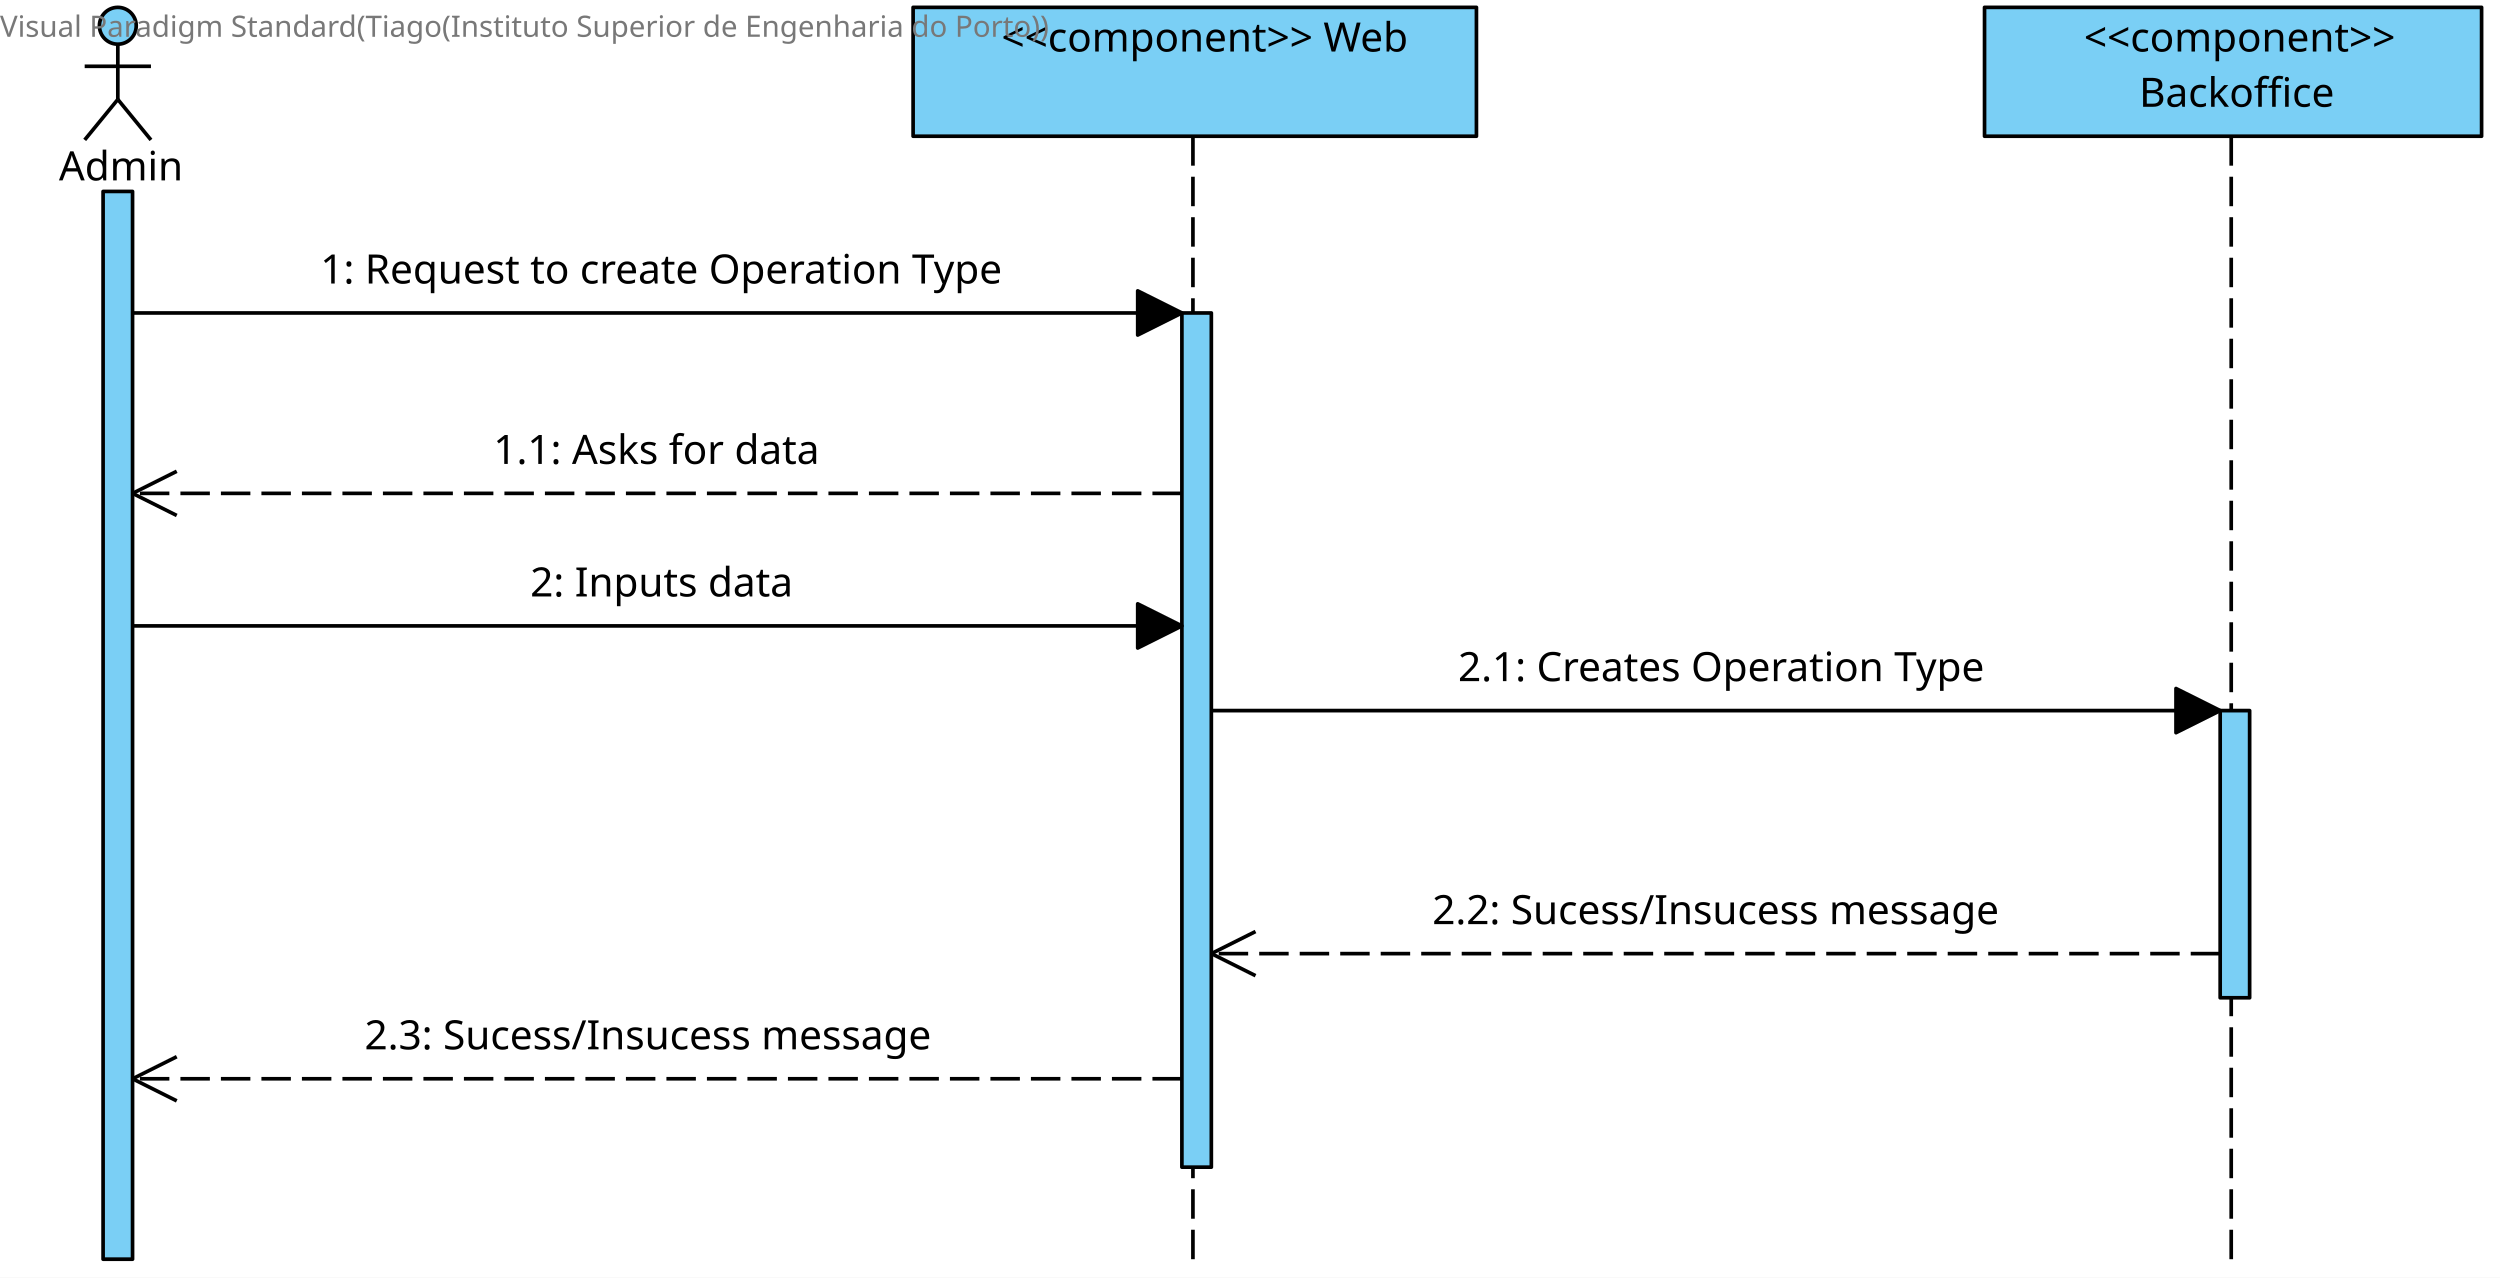
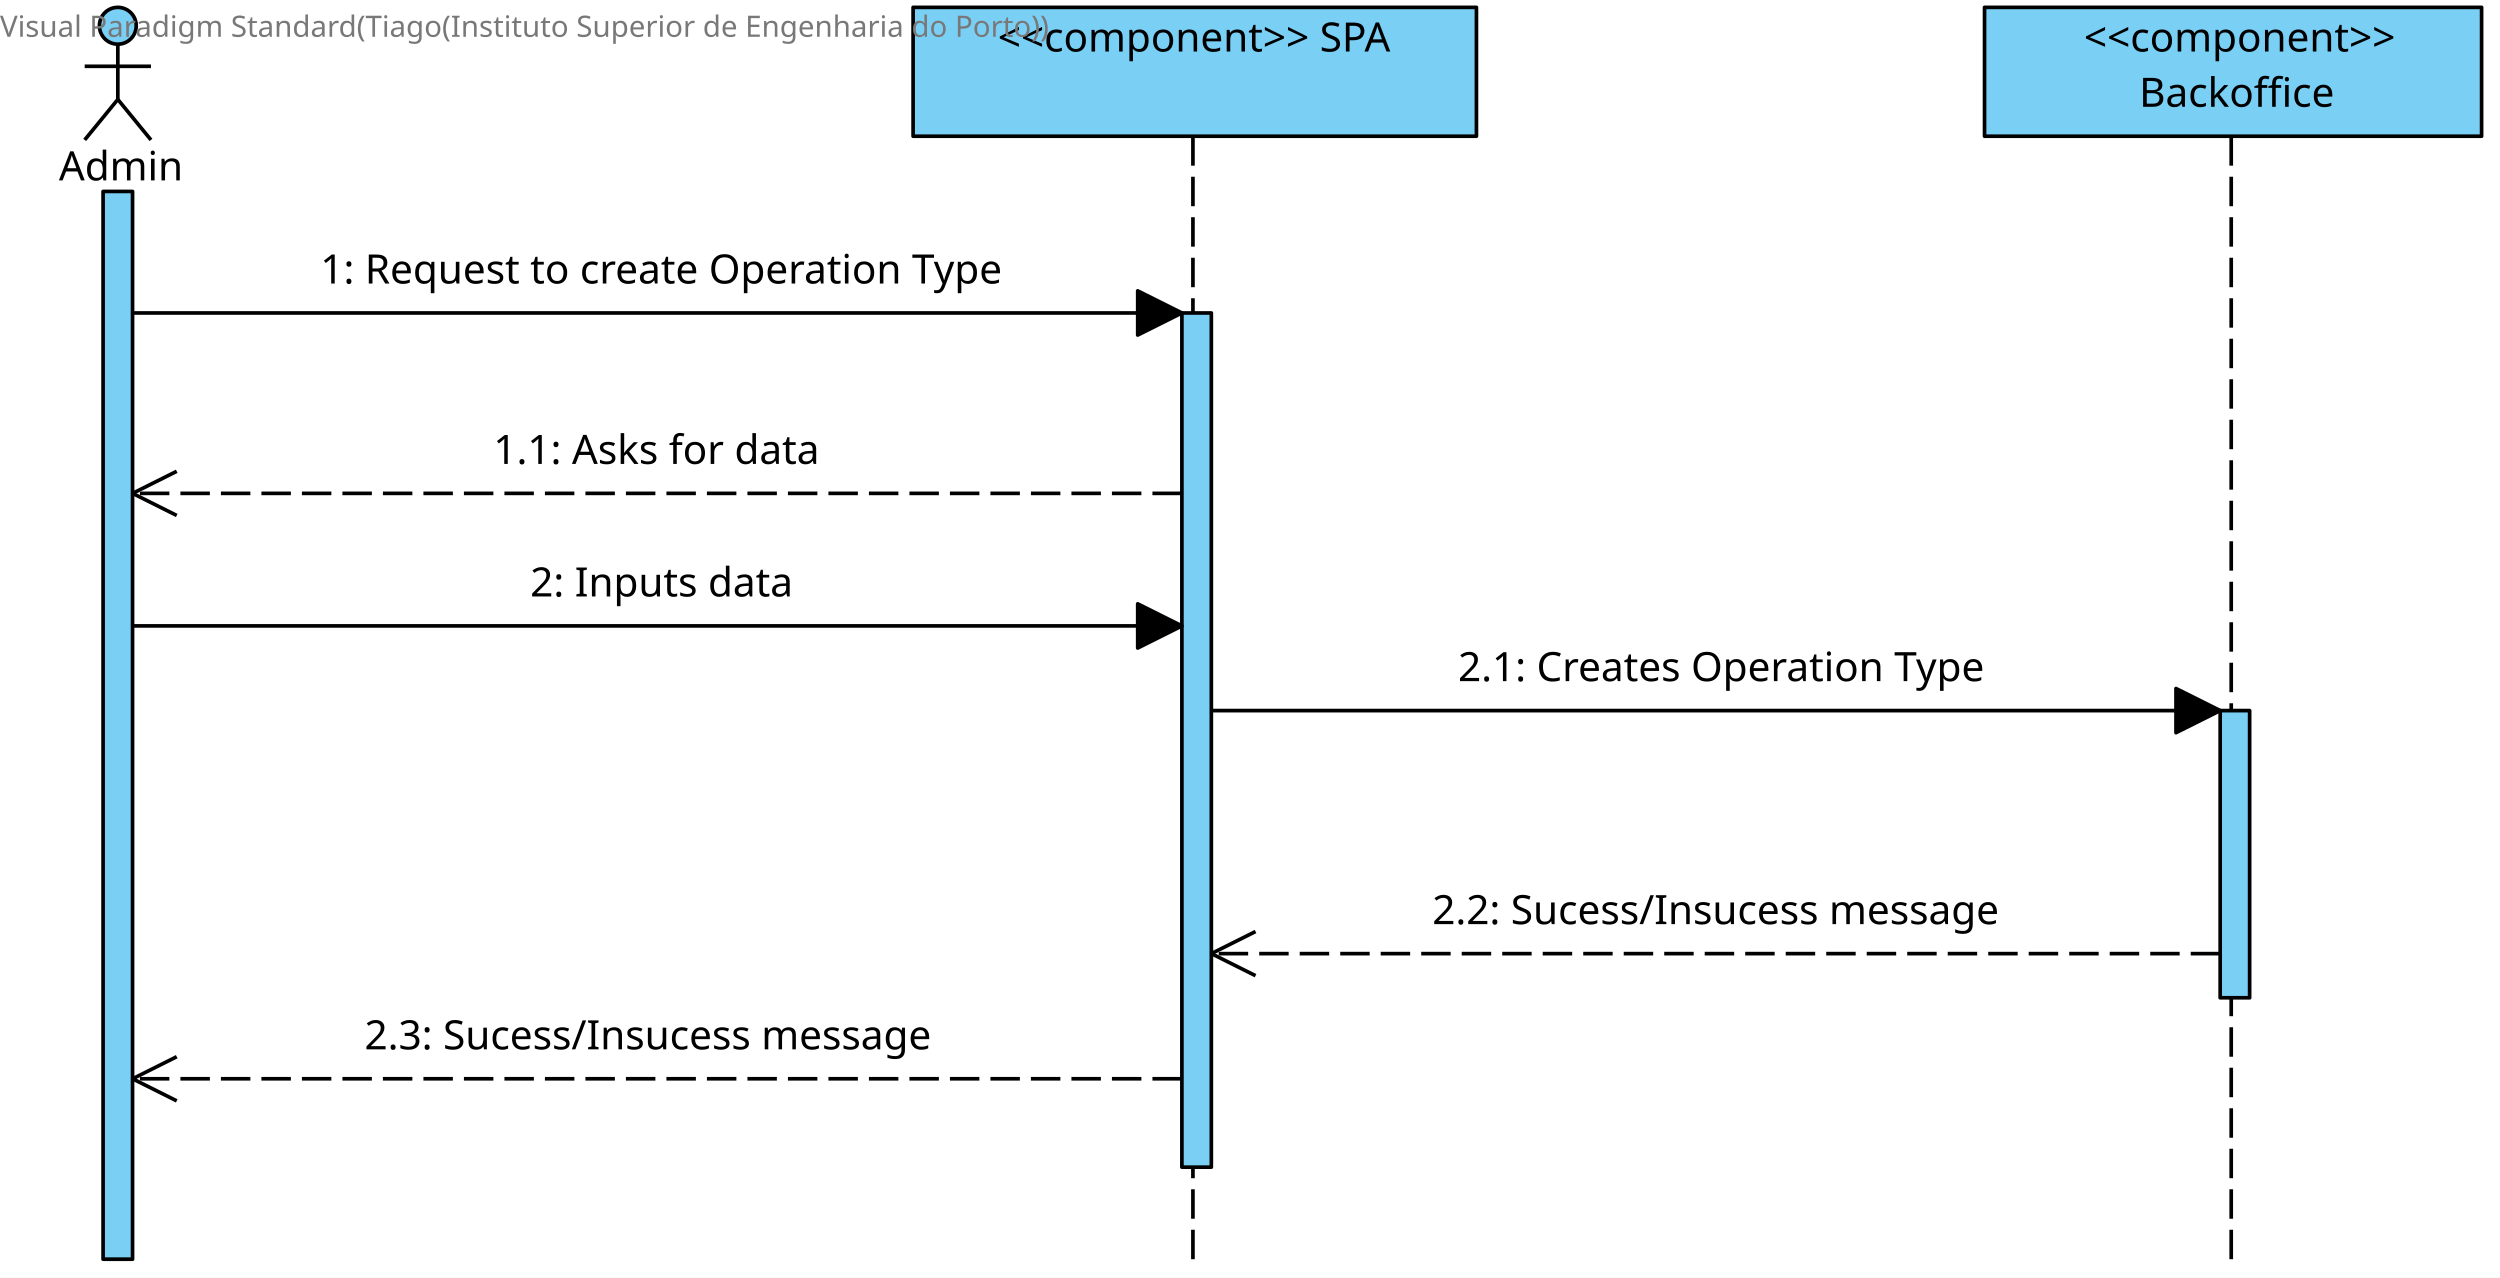
<svg xmlns="http://www.w3.org/2000/svg" fill-opacity="0" color-rendering="auto" color-interpolation="auto" text-rendering="auto" stroke="rgb(0,0,0)" stroke-linecap="square" width="679" stroke-miterlimit="10" shape-rendering="auto" stroke-opacity="0" fill="rgb(0,0,0)" stroke-dasharray="none" font-weight="normal" stroke-width="1" height="347" font-family="'Dialog'" font-style="normal" stroke-linejoin="miter" font-size="12px" stroke-dashoffset="0" image-rendering="auto">
  <defs id="genericDefs" />
  <g>
    <defs id="defs1">
      <clipPath clipPathUnits="userSpaceOnUse" id="clipPath1">
        <path d="M-7 -7 L71 -7 L71 352 L-7 352 L-7 -7 Z" />
      </clipPath>
      <clipPath clipPathUnits="userSpaceOnUse" id="clipPath2">
        <path d="M-7 -7 L165 -7 L165 352 L-7 352 L-7 -7 Z" />
      </clipPath>
      <clipPath clipPathUnits="userSpaceOnUse" id="clipPath3">
        <path d="M-7 -7 L19 -7 L19 243 L-7 243 L-7 -7 Z" />
      </clipPath>
      <clipPath clipPathUnits="userSpaceOnUse" id="clipPath4">
        <path d="M-7 -7 L147 -7 L147 352 L-7 352 L-7 -7 Z" />
      </clipPath>
      <clipPath clipPathUnits="userSpaceOnUse" id="clipPath5">
        <path d="M-7 -7 L19 -7 L19 89 L-7 89 L-7 -7 Z" />
      </clipPath>
      <clipPath clipPathUnits="userSpaceOnUse" id="clipPath6">
-         <path d="M-136 -30 L272 -30 L272 60 L-136 60 L-136 -30 Z" />
+         <path d="M-52 -15 L104 -15 L104 30 L-52 30 L-52 -15 Z" />
      </clipPath>
      <clipPath clipPathUnits="userSpaceOnUse" id="clipPath7">
-         <path d="M-52 -15 L104 -15 L104 30 L-52 30 L-52 -15 Z" />
+         <path d="M-154 -15 L308 -15 L308 30 L-154 30 L-154 -15 Z" />
      </clipPath>
      <clipPath clipPathUnits="userSpaceOnUse" id="clipPath8">
-         <path d="M-154 -15 L308 -15 L308 30 L-154 30 L-154 -15 Z" />
+         <path d="M-136 -30 L272 -30 L272 60 L-136 60 L-136 -30 Z" />
      </clipPath>
      <clipPath clipPathUnits="userSpaceOnUse" id="clipPath9">
        <path d="M0 0 L389 0 L389 104 L0 104 L0 0 Z" />
      </clipPath>
      <clipPath clipPathUnits="userSpaceOnUse" id="clipPath10">
        <path d="M72 2 L72 17 L20 17 L20 2 ZM289 30 L289 45 L91 45 L91 30 ZM244 79 L244 94 L138 94 L138 79 ZM0 0 L0 104 L389 104 L389 0 Z" />
      </clipPath>
      <clipPath clipPathUnits="userSpaceOnUse" id="clipPath11">
        <path d="M244 30 L244 45 L138 45 L138 30 ZM235 66 L235 81 L148 81 L148 66 ZM0 0 L0 104 L389 104 L389 0 Z" />
      </clipPath>
      <clipPath clipPathUnits="userSpaceOnUse" id="clipPath12">
        <path d="M275 30 L275 45 L103 45 L103 30 ZM0 0 L0 104 L389 104 L389 0 Z" />
      </clipPath>
      <clipPath clipPathUnits="userSpaceOnUse" id="clipPath13">
        <path d="M235 30 L235 45 L148 45 L148 30 ZM0 0 L0 104 L389 104 L389 0 L244 0 L244 9 L138 9 L138 0 Z" />
      </clipPath>
      <clipPath clipPathUnits="userSpaceOnUse" id="clipPath14">
        <path d="M0 0 L378 0 L378 104 L0 104 L0 0 Z" />
      </clipPath>
      <clipPath clipPathUnits="userSpaceOnUse" id="clipPath15">
        <path d="M266 30 L266 45 L107 45 L107 30 ZM0 0 L0 104 L100 104 L100 96 L272 96 L272 104 L378 104 L378 0 Z" />
      </clipPath>
      <clipPath clipPathUnits="userSpaceOnUse" id="clipPath16">
        <path d="M272 30 L272 45 L100 45 L100 30 ZM0 0 L0 104 L378 104 L378 0 Z" />
      </clipPath>
      <clipPath clipPathUnits="userSpaceOnUse" id="clipPath17">
        <path d="M-172 -15 L344 -15 L344 30 L-172 30 L-172 -15 Z" />
      </clipPath>
      <clipPath clipPathUnits="userSpaceOnUse" id="clipPath18">
        <path d="M-159 -15 L318 -15 L318 30 L-159 30 L-159 -15 Z" />
      </clipPath>
      <clipPath clipPathUnits="userSpaceOnUse" id="clipPath19">
        <path d="M-87 -15 L174 -15 L174 30 L-87 30 L-87 -15 Z" />
      </clipPath>
      <clipPath clipPathUnits="userSpaceOnUse" id="clipPath20">
        <path d="M-106 -15 L212 -15 L212 30 L-106 30 L-106 -15 Z" />
      </clipPath>
      <clipPath clipPathUnits="userSpaceOnUse" id="clipPath21">
        <path d="M-198 -15 L396 -15 L396 30 L-198 30 L-198 -15 Z" />
      </clipPath>
    </defs>
    <g fill="white" text-rendering="geometricPrecision" fill-opacity="1" stroke-opacity="1" stroke="white">
      <rect x="0" width="679" height="347" y="0" stroke="none" />
    </g>
    <g font-size="11px" transform="translate(2,2)" fill-opacity="1" fill="rgb(122,207,245)" text-rendering="geometricPrecision" image-rendering="optimizeQuality" font-family="sans-serif" stroke="rgb(122,207,245)" stroke-opacity="1">
      <circle r="5" clip-path="url(#clipPath1)" cx="30" cy="5" stroke="none" />
      <rect x="26" width="8" height="290" y="50" clip-path="url(#clipPath1)" stroke="none" />
    </g>
    <g stroke-linecap="butt" font-size="11px" transform="translate(2,2)" fill-opacity="1" fill="black" text-rendering="geometricPrecision" image-rendering="optimizeQuality" font-family="sans-serif" stroke-linejoin="round" stroke="black" stroke-opacity="1" stroke-miterlimit="0">
      <circle fill="none" r="5" clip-path="url(#clipPath1)" cx="30" cy="5" />
      <rect fill="none" x="26" width="8" height="290" y="50" clip-path="url(#clipPath1)" />
      <line y2="25" fill="none" x1="30" clip-path="url(#clipPath1)" x2="30" y1="10" />
      <line y2="36" fill="none" x1="30" clip-path="url(#clipPath1)" x2="21" y1="25" />
      <line y2="36" fill="none" x1="30" clip-path="url(#clipPath1)" x2="39" y1="25" />
      <line y2="16" fill="none" x1="21" clip-path="url(#clipPath1)" x2="39" y1="16" />
    </g>
    <g font-size="11px" transform="translate(248,2)" fill-opacity="1" fill="rgb(122,207,245)" text-rendering="geometricPrecision" image-rendering="optimizeQuality" font-family="sans-serif" stroke="rgb(122,207,245)" stroke-opacity="1">
      <rect x="0" width="153" height="35" y="0" clip-path="url(#clipPath2)" stroke="none" />
    </g>
    <g stroke-linecap="butt" font-size="11px" transform="translate(248,2)" fill-opacity="1" fill="black" text-rendering="geometricPrecision" image-rendering="optimizeQuality" font-family="sans-serif" stroke-linejoin="round" stroke="black" stroke-opacity="1" stroke-miterlimit="0">
      <rect fill="none" x="0" width="153" height="35" y="0" clip-path="url(#clipPath2)" />
      <line clip-path="url(#clipPath2)" fill="none" x1="76" x2="76" y1="35" y2="341" stroke-linejoin="bevel" stroke-dasharray="8,3" />
    </g>
    <g font-size="11px" transform="translate(321,85)" fill-opacity="1" fill="rgb(122,207,245)" text-rendering="geometricPrecision" image-rendering="optimizeQuality" font-family="sans-serif" stroke="rgb(122,207,245)" stroke-opacity="1">
      <rect x="0" width="8" height="232" y="0" clip-path="url(#clipPath3)" stroke="none" />
    </g>
    <g stroke-linecap="butt" font-size="11px" transform="translate(321,85)" fill-opacity="1" fill="black" text-rendering="geometricPrecision" image-rendering="optimizeQuality" font-family="sans-serif" stroke-linejoin="round" stroke="black" stroke-opacity="1" stroke-miterlimit="0">
      <rect fill="none" x="0" width="8" height="232" y="0" clip-path="url(#clipPath3)" />
    </g>
    <g font-size="11px" transform="translate(539,2)" fill-opacity="1" fill="rgb(122,207,245)" text-rendering="geometricPrecision" image-rendering="optimizeQuality" font-family="sans-serif" stroke="rgb(122,207,245)" stroke-opacity="1">
      <rect x="0" width="135" height="35" y="0" clip-path="url(#clipPath4)" stroke="none" />
    </g>
    <g stroke-linecap="butt" font-size="11px" transform="translate(539,2)" fill-opacity="1" fill="black" text-rendering="geometricPrecision" image-rendering="optimizeQuality" font-family="sans-serif" stroke-linejoin="round" stroke="black" stroke-opacity="1" stroke-miterlimit="0">
      <rect fill="none" x="0" width="135" height="35" y="0" clip-path="url(#clipPath4)" />
      <line clip-path="url(#clipPath4)" fill="none" x1="67" x2="67" y1="35" y2="341" stroke-linejoin="bevel" stroke-dasharray="8,3" />
    </g>
    <g font-size="11px" transform="translate(603,193)" fill-opacity="1" fill="rgb(122,207,245)" text-rendering="geometricPrecision" image-rendering="optimizeQuality" font-family="sans-serif" stroke="rgb(122,207,245)" stroke-opacity="1">
      <rect x="0" width="8" height="78" y="0" clip-path="url(#clipPath5)" stroke="none" />
    </g>
    <g stroke-linecap="butt" font-size="11px" transform="translate(603,193)" fill-opacity="1" fill="black" text-rendering="geometricPrecision" image-rendering="optimizeQuality" font-family="sans-serif" stroke-linejoin="round" stroke="black" stroke-opacity="1" stroke-miterlimit="0">
      <rect fill="none" x="0" width="8" height="78" y="0" clip-path="url(#clipPath5)" />
    </g>
-     <g font-size="11px" transform="translate(539,2)" fill-opacity="1" fill="black" text-rendering="geometricPrecision" image-rendering="optimizeQuality" font-family="sans-serif" stroke="black" stroke-opacity="1">
-       <text x="27" xml:space="preserve" y="12" clip-path="url(#clipPath6)" stroke="none">&lt;&lt;component&gt;&gt;</text>
-       <text x="42" xml:space="preserve" y="27" clip-path="url(#clipPath6)" stroke="none">Backoffice</text>
-     </g>
    <g font-size="11px" transform="translate(6,37)" fill-opacity="1" fill="black" text-rendering="geometricPrecision" image-rendering="optimizeQuality" font-family="sans-serif" stroke="black" stroke-opacity="1">
-       <text x="10" xml:space="preserve" y="12" clip-path="url(#clipPath7)" stroke="none">Admin</text>
+       <text x="10" xml:space="preserve" y="12" clip-path="url(#clipPath6)" stroke="none">Admin</text>
    </g>
    <g font-size="11px" transform="translate(248,2)" fill-opacity="1" fill="black" text-rendering="geometricPrecision" image-rendering="optimizeQuality" font-family="sans-serif" stroke="black" stroke-opacity="1">
-       <text x="24" xml:space="preserve" y="12" clip-path="url(#clipPath8)" stroke="none">&lt;&lt;component&gt;&gt; Web</text>
+       <text x="23" xml:space="preserve" y="12" clip-path="url(#clipPath7)" stroke="none">&lt;&lt;component&gt;&gt; SPA</text>
+     </g>
+     <g font-size="11px" transform="translate(539,2)" fill-opacity="1" fill="black" text-rendering="geometricPrecision" image-rendering="optimizeQuality" font-family="sans-serif" stroke="black" stroke-opacity="1">
+       <text x="27" xml:space="preserve" y="12" clip-path="url(#clipPath8)" stroke="none">&lt;&lt;component&gt;&gt;</text>
+       <text x="42" xml:space="preserve" y="27" clip-path="url(#clipPath8)" stroke="none">Backoffice</text>
    </g>
    <g stroke-linecap="butt" font-size="11px" transform="translate(-14,35)" fill-opacity="1" fill="black" text-rendering="geometricPrecision" image-rendering="optimizeQuality" font-family="sans-serif" stroke-linejoin="round" stroke="black" stroke-opacity="1">
      <line y2="50" fill="none" x1="50" clip-path="url(#clipPath10)" x2="335" y1="50" />
      <polygon points=" 335 50 323 44 323 56" clip-path="url(#clipPath10)" stroke="none" />
      <polygon fill="none" points=" 335 50 323 44 323 56" clip-path="url(#clipPath10)" />
    </g>
    <g fill-opacity="1" text-rendering="geometricPrecision" stroke="black" stroke-linecap="butt" transform="translate(-14,84)" stroke-miterlimit="0" stroke-opacity="1" fill="black" stroke-dasharray="8,3" font-family="sans-serif" stroke-linejoin="round" font-size="11px" image-rendering="optimizeQuality">
      <line y2="50" fill="none" x1="335" clip-path="url(#clipPath11)" x2="50" y1="50" />
      <line clip-path="url(#clipPath11)" fill="none" x1="50" x2="62" y1="50" y2="56" stroke-dasharray="none" stroke-miterlimit="10" />
      <line clip-path="url(#clipPath11)" fill="none" x1="50" x2="62" y1="50" y2="44" stroke-dasharray="none" stroke-miterlimit="10" />
    </g>
    <g fill-opacity="1" text-rendering="geometricPrecision" stroke="black" stroke-linecap="butt" transform="translate(-14,243)" stroke-miterlimit="0" stroke-opacity="1" fill="black" stroke-dasharray="8,3" font-family="sans-serif" stroke-linejoin="round" font-size="11px" image-rendering="optimizeQuality">
      <line y2="50" fill="none" x1="335" clip-path="url(#clipPath12)" x2="50" y1="50" />
      <line clip-path="url(#clipPath12)" fill="none" x1="50" x2="62" y1="50" y2="56" stroke-dasharray="none" stroke-miterlimit="10" />
      <line clip-path="url(#clipPath12)" fill="none" x1="50" x2="62" y1="50" y2="44" stroke-dasharray="none" stroke-miterlimit="10" />
    </g>
    <g stroke-linecap="butt" font-size="11px" transform="translate(-14,120)" fill-opacity="1" fill="black" text-rendering="geometricPrecision" image-rendering="optimizeQuality" font-family="sans-serif" stroke-linejoin="round" stroke="black" stroke-opacity="1">
      <line y2="50" fill="none" x1="50" clip-path="url(#clipPath13)" x2="335" y1="50" />
      <polygon points=" 335 50 323 44 323 56" clip-path="url(#clipPath13)" stroke="none" />
      <polygon fill="none" points=" 335 50 323 44 323 56" clip-path="url(#clipPath13)" />
    </g>
    <g stroke-linecap="butt" font-size="11px" transform="translate(279,143)" fill-opacity="1" fill="black" text-rendering="geometricPrecision" image-rendering="optimizeQuality" font-family="sans-serif" stroke-linejoin="round" stroke="black" stroke-opacity="1">
      <line y2="50" fill="none" x1="50" clip-path="url(#clipPath15)" x2="324" y1="50" />
      <polygon points=" 324 50 312 44 312 56" clip-path="url(#clipPath15)" stroke="none" />
      <polygon fill="none" points=" 324 50 312 44 312 56" clip-path="url(#clipPath15)" />
    </g>
    <g fill-opacity="1" text-rendering="geometricPrecision" stroke="black" stroke-linecap="butt" transform="translate(279,209)" stroke-miterlimit="0" stroke-opacity="1" fill="black" stroke-dasharray="8,3" font-family="sans-serif" stroke-linejoin="round" font-size="11px" image-rendering="optimizeQuality">
      <line y2="50" fill="none" x1="324" clip-path="url(#clipPath16)" x2="50" y1="50" />
      <line clip-path="url(#clipPath16)" fill="none" x1="50" x2="62" y1="50" y2="56" stroke-dasharray="none" stroke-miterlimit="10" />
      <line clip-path="url(#clipPath16)" fill="none" x1="50" x2="62" y1="50" y2="44" stroke-dasharray="none" stroke-miterlimit="10" />
    </g>
    <g font-size="11px" transform="translate(379,239)" fill-opacity="1" fill="white" text-rendering="geometricPrecision" image-rendering="optimizeQuality" font-family="sans-serif" stroke="white" stroke-opacity="1">
      <rect x="0" width="172" height="15" y="0" clip-path="url(#clipPath17)" stroke="none" />
      <text fill="black" x="10" xml:space="preserve" y="12" clip-path="url(#clipPath17)" stroke="none">2.2: Sucess/Insucess message</text>
    </g>
    <g font-size="11px" transform="translate(386,173)" fill-opacity="1" fill="white" text-rendering="geometricPrecision" image-rendering="optimizeQuality" font-family="sans-serif" stroke="white" stroke-opacity="1">
      <rect x="0" width="159" height="15" y="0" clip-path="url(#clipPath18)" stroke="none" />
      <text fill="black" x="10" xml:space="preserve" y="12" clip-path="url(#clipPath18)" stroke="none">2.1: Creates Operation Type</text>
    </g>
    <g font-size="11px" transform="translate(134,150)" fill-opacity="1" fill="white" text-rendering="geometricPrecision" image-rendering="optimizeQuality" font-family="sans-serif" stroke="white" stroke-opacity="1">
      <rect x="0" width="87" height="15" y="0" clip-path="url(#clipPath19)" stroke="none" />
      <text fill="black" x="10" xml:space="preserve" y="12" clip-path="url(#clipPath19)" stroke="none">2: Inputs data</text>
    </g>
    <g font-size="11px" transform="translate(89,273)" fill-opacity="1" fill="white" text-rendering="geometricPrecision" image-rendering="optimizeQuality" font-family="sans-serif" stroke="white" stroke-opacity="1">
      <rect x="0" width="172" height="15" y="0" clip-path="url(#clipPath17)" stroke="none" />
      <text fill="black" x="10" xml:space="preserve" y="12" clip-path="url(#clipPath17)" stroke="none">2.3: Sucess/Insucess message</text>
    </g>
    <g font-size="11px" transform="translate(124,114)" fill-opacity="1" fill="white" text-rendering="geometricPrecision" image-rendering="optimizeQuality" font-family="sans-serif" stroke="white" stroke-opacity="1">
      <rect x="0" width="106" height="15" y="0" clip-path="url(#clipPath20)" stroke="none" />
      <text fill="black" x="10" xml:space="preserve" y="12" clip-path="url(#clipPath20)" stroke="none">1.1: Asks for data</text>
    </g>
    <g font-size="11px" transform="translate(77,65)" fill-opacity="1" fill="white" text-rendering="geometricPrecision" image-rendering="optimizeQuality" font-family="sans-serif" stroke="white" stroke-opacity="1">
      <rect x="0" width="198" height="15" y="0" clip-path="url(#clipPath21)" stroke="none" />
      <text fill="black" x="10" xml:space="preserve" y="12" clip-path="url(#clipPath21)" stroke="none">1: Request to create Operation Type</text>
    </g>
    <g font-size="8px" fill-opacity="1" fill="rgb(120,120,120)" text-rendering="geometricPrecision" image-rendering="optimizeQuality" stroke="rgb(120,120,120)" stroke-opacity="1">
      <text x="0" xml:space="preserve" y="10" stroke="none">Visual Paradigm Standard(Tiago(Instituto Superior de Engenharia do Porto))</text>
    </g>
  </g>
</svg>
